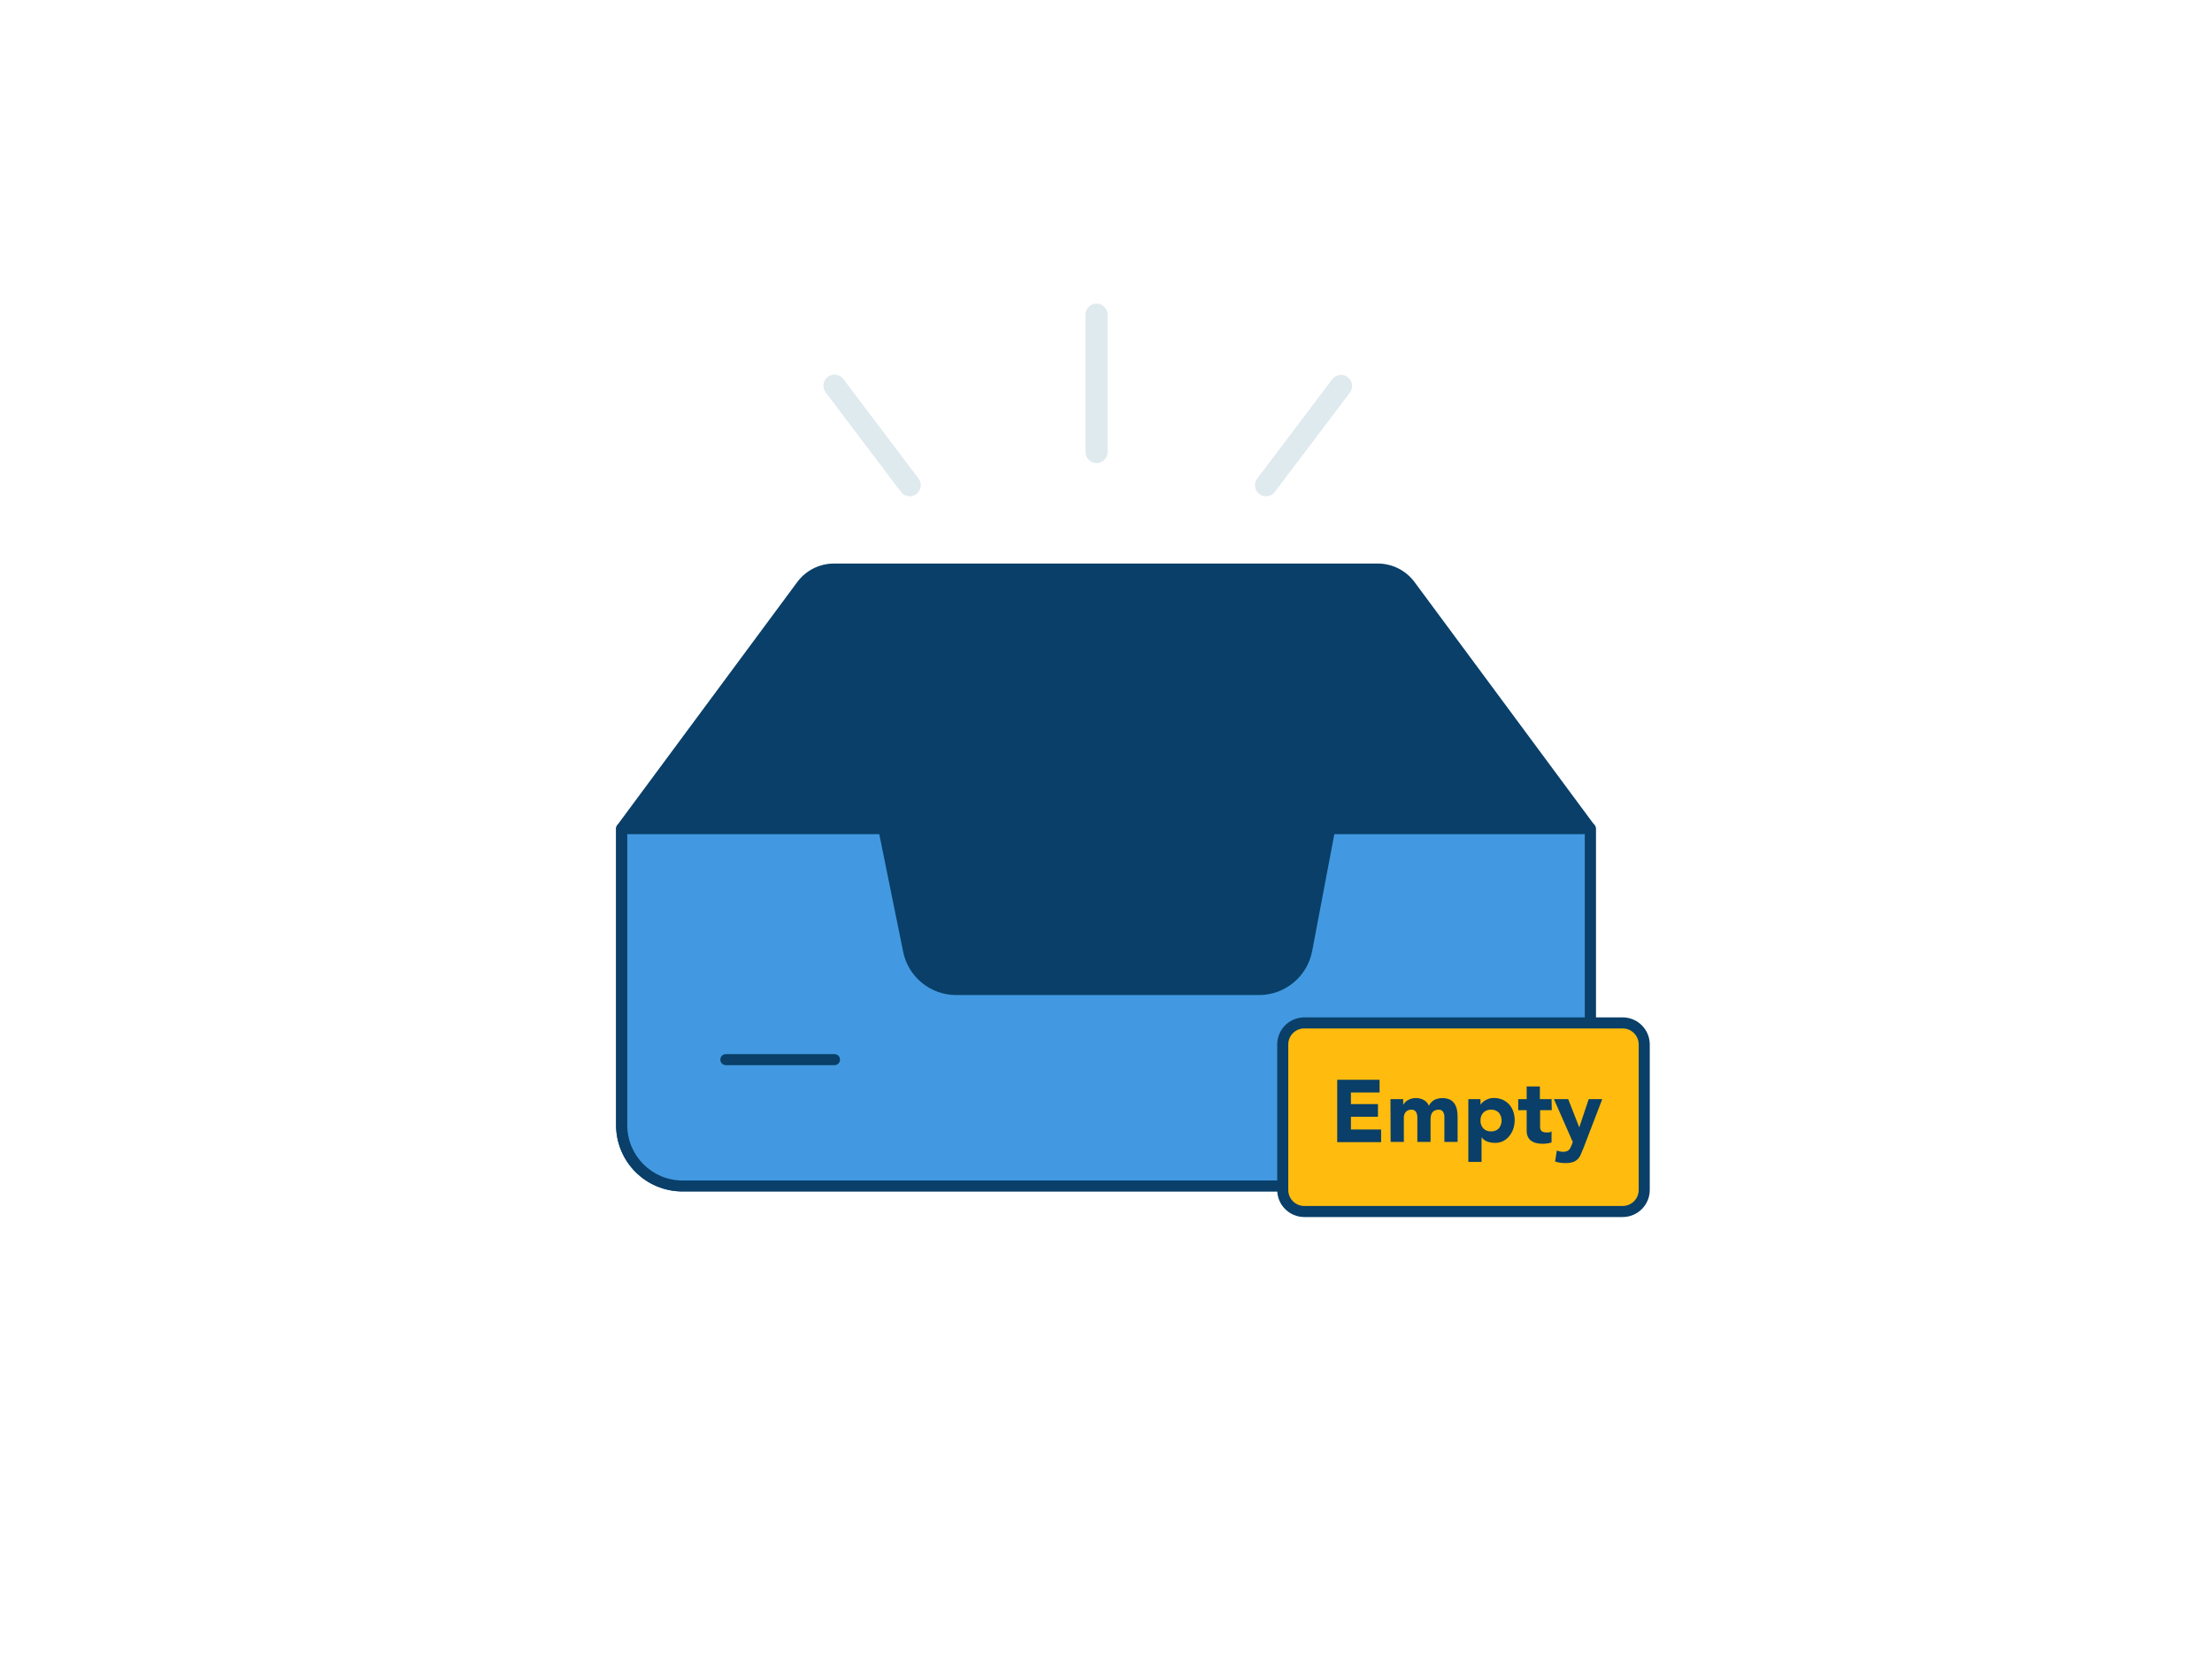
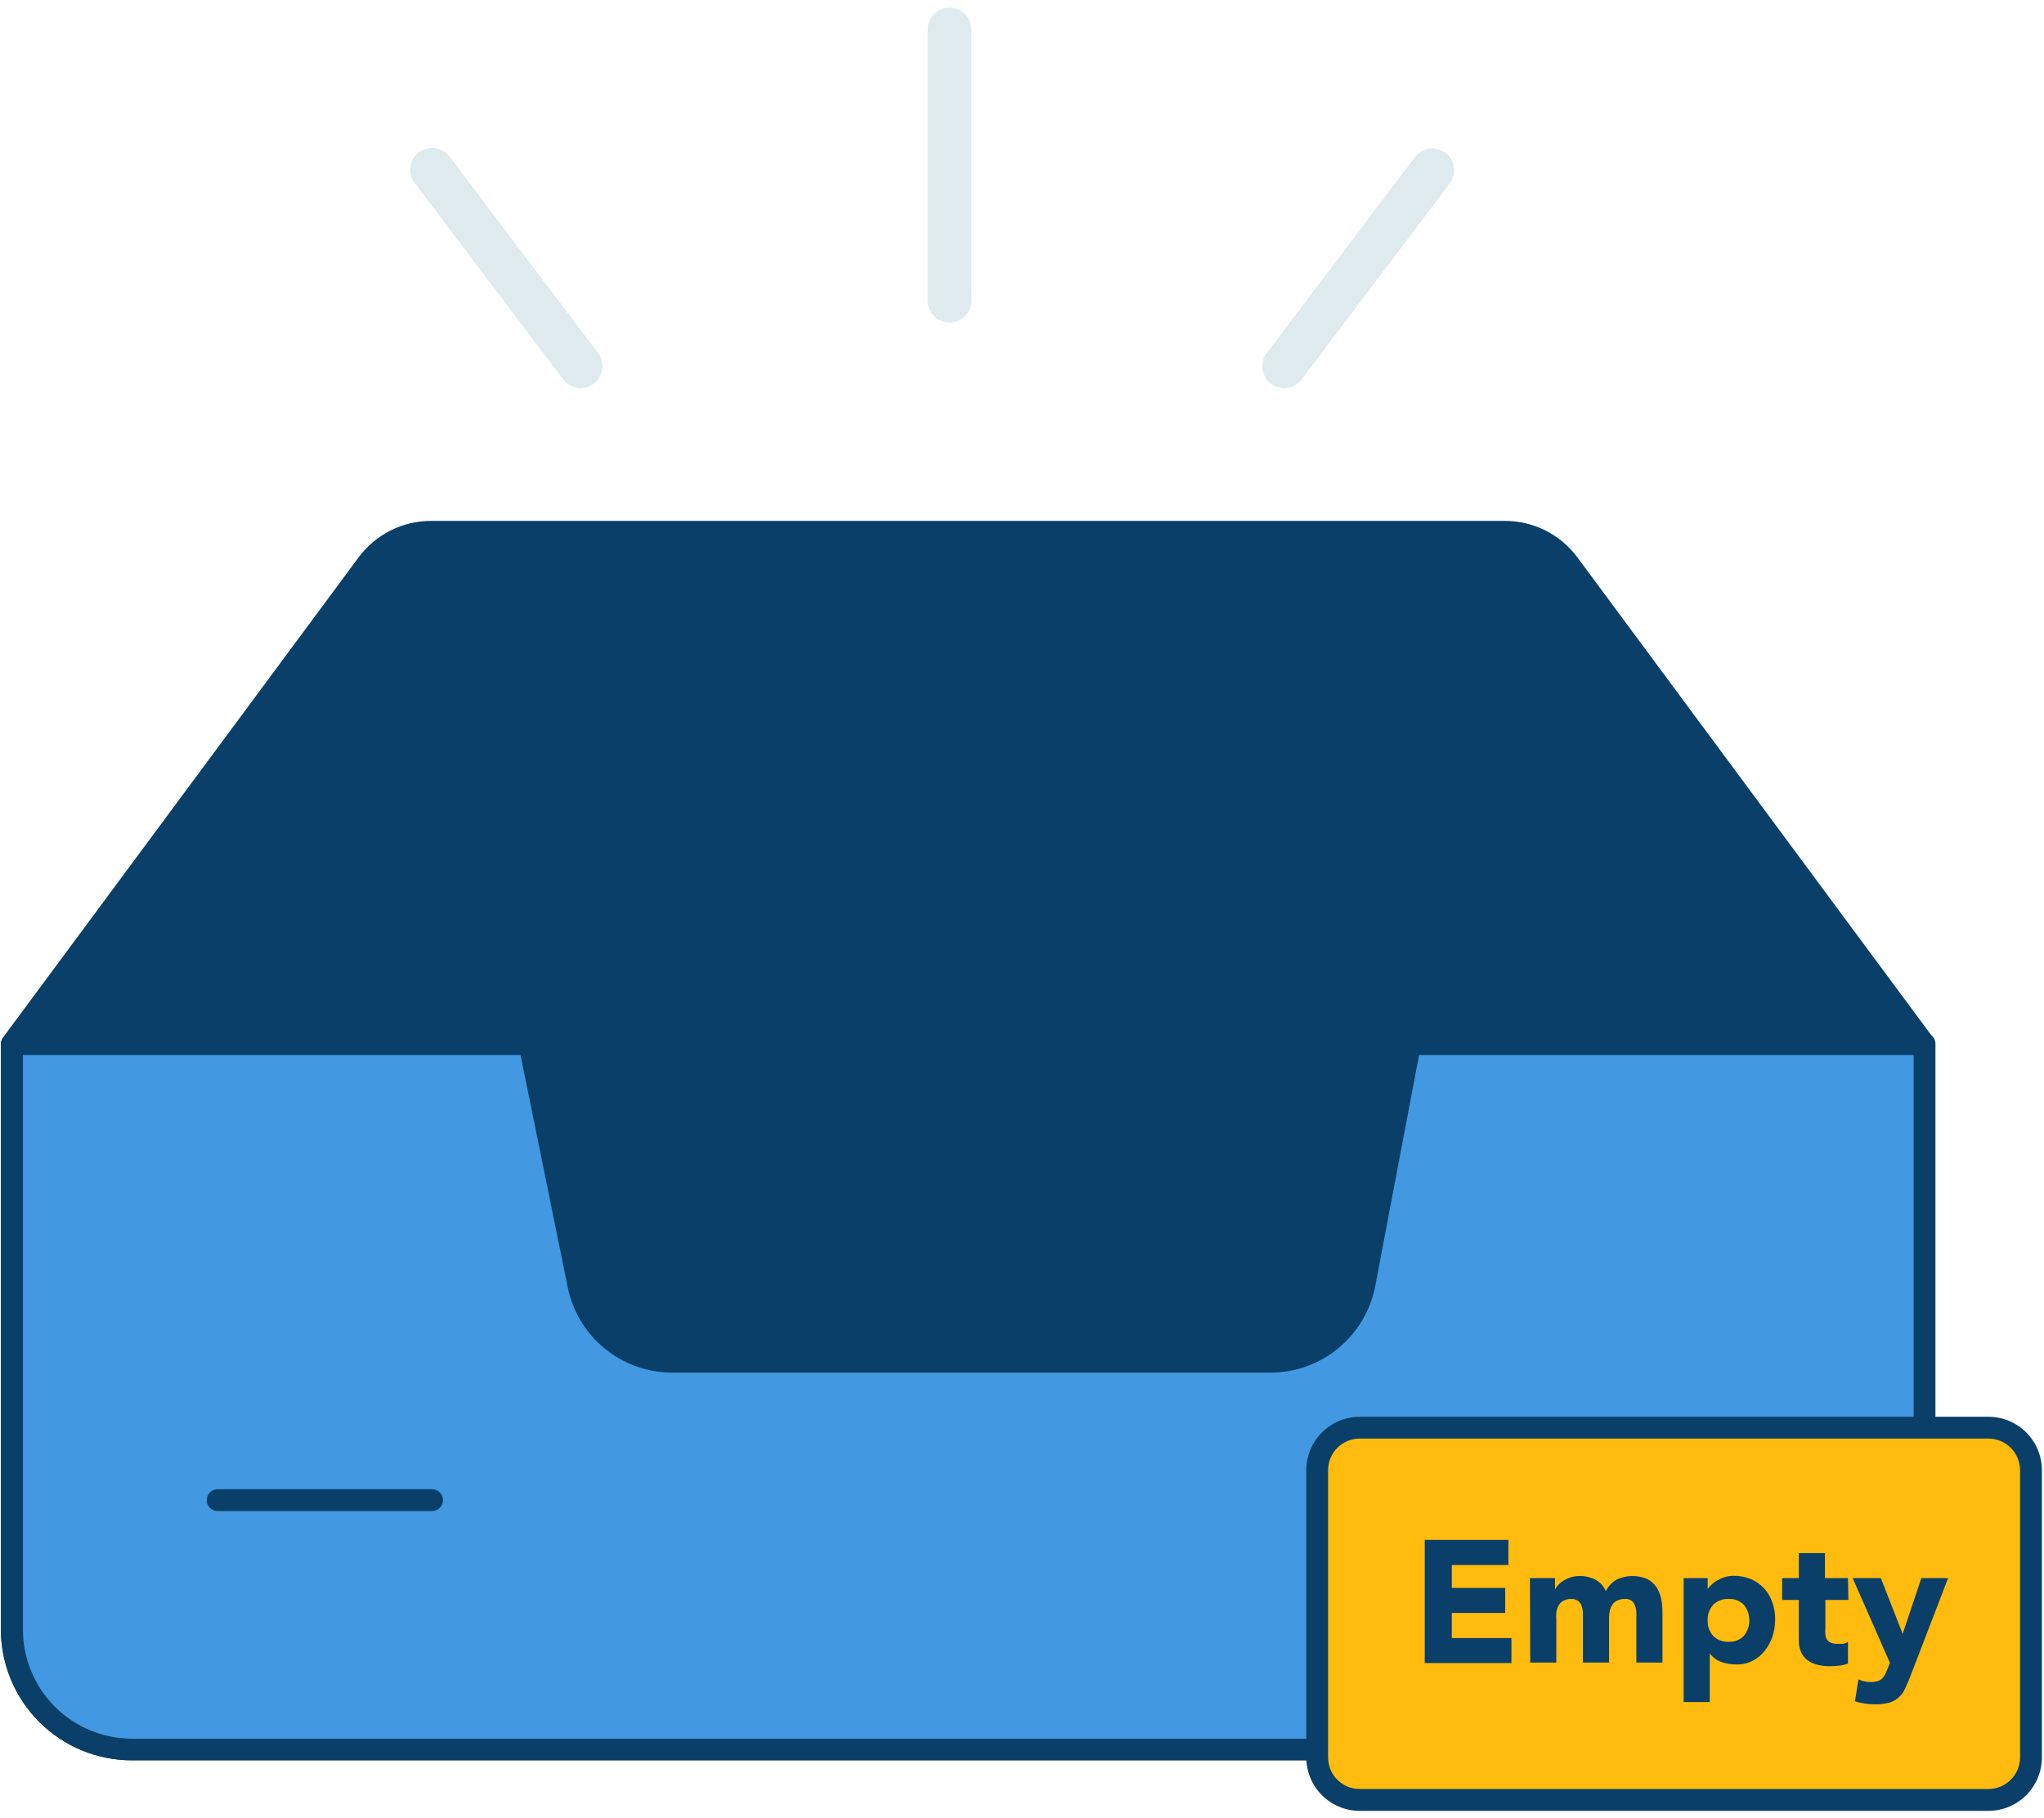
- <svg xmlns="http://www.w3.org/2000/svg" viewBox="0 0 400 300" width="406" height="306" class="illustration">
-   <g id="_296_empty_inbox_outline" data-name="#296_empty_inbox_outline">
-     <path d="M287.57,149.09l-32.58-44a7.2,7.2,0,0,0-5.8-2.92H150.81a7.2,7.2,0,0,0-5.8,2.92l-32.58,44v53.62a11,11,0,0,0,11,11H276.59a11,11,0,0,0,11-11Z" fill="#093f68" />
-     <path d="M276.59,214.69H123.41a12,12,0,0,1-12-12V149.09a1,1,0,0,1,.19-.6l32.58-44a8.26,8.26,0,0,1,6.61-3.33h98.38a8.26,8.26,0,0,1,6.61,3.33l32.58,44a1,1,0,0,1,.19.6v53.62A12,12,0,0,1,276.59,214.69ZM113.43,149.42v53.29a10,10,0,0,0,10,10H276.59a10,10,0,0,0,10-10V149.42l-32.38-43.75a6.25,6.25,0,0,0-5-2.52H150.81a6.25,6.25,0,0,0-5,2.52Z" fill="#093f68" />
-     <path d="M287.57,149.09v53.62a11,11,0,0,1-11,11H123.41a11,11,0,0,1-11-11V149.09h47.41l4.46,22a8.75,8.75,0,0,0,8.58,7h54.84a8.78,8.78,0,0,0,8.62-7.15l4.12-21.91Z" fill="#4299e1" />
-     <path d="M276.58,214.69H123.41a12,12,0,0,1-12-12V149.09a1,1,0,0,1,1-1h47.41a1,1,0,0,1,1,.8l4.46,22a7.77,7.77,0,0,0,7.6,6.23h54.84a7.77,7.77,0,0,0,7.63-6.34l4.12-21.91a1,1,0,0,1,1-.81h47.11a1,1,0,0,1,1,1v53.62A12,12,0,0,1,276.58,214.69Zm-163.15-64.6v52.62a10,10,0,0,0,10,10H276.58a10,10,0,0,0,10-10V150.09H241.29l-4,21.09a9.78,9.78,0,0,1-9.6,8H172.88a9.77,9.77,0,0,1-9.56-7.83L159,150.09Z" fill="#093f68" />
-     <path d="M150.9,191.86H131.26a1,1,0,0,1,0-2H150.9a1,1,0,0,1,0,2Z" fill="#093f68" />
-     <path d="M164.5,89a2,2,0,0,1-1.59-.8l-13.61-18a2,2,0,0,1,3.2-2.41l13.6,18a2,2,0,0,1-.39,2.8A2,2,0,0,1,164.5,89Z" fill="#dfeaef" />
-     <path d="M228.94,89a2.05,2.05,0,0,1-1.21-.41,2,2,0,0,1-.39-2.8l13.61-18a2,2,0,0,1,3.19,2.41l-13.6,18A2,2,0,0,1,228.94,89Z" fill="#dfeaef" />
-     <path d="M198.29,83a2,2,0,0,1-2-2V56.15a2,2,0,0,1,4,0V81A2,2,0,0,1,198.29,83Z" fill="#dfeaef" />
-     <rect x="231.96" y="184.22" width="65.37" height="34.09" rx="3.89" fill="#ffbc0e" />
-     <path d="M293.44,219.32H235.85a4.9,4.9,0,0,1-4.89-4.89V188.11a4.9,4.9,0,0,1,4.89-4.89h57.59a4.9,4.9,0,0,1,4.89,4.89v26.32A4.9,4.9,0,0,1,293.44,219.32Zm-57.59-34.1a2.89,2.89,0,0,0-2.89,2.89v26.32a2.89,2.89,0,0,0,2.89,2.89h57.59a2.9,2.9,0,0,0,2.89-2.89V188.11a2.9,2.9,0,0,0-2.89-2.89Z" fill="#093f68" />
-     <path d="M241.81,194.5h7.66v2.3h-5.18v2.1h4.89v2.29h-4.89v2.3h5.46v2.29h-7.94Z" fill="#093f68" />
-     <path d="M251.44,198h2.3v1.05h0a1.59,1.59,0,0,1,.32-.44,2,2,0,0,1,.49-.4,3,3,0,0,1,.65-.29,2.92,2.92,0,0,1,.8-.11,3.06,3.06,0,0,1,1.44.33,2.15,2.15,0,0,1,.95,1.06,2.55,2.55,0,0,1,1-1.07,3.46,3.46,0,0,1,2.77-.06,2.27,2.27,0,0,1,.84.72,3,3,0,0,1,.45,1.07,6,6,0,0,1,.13,1.31v4.57h-2.39v-4.51a1.83,1.83,0,0,0-.23-.93.87.87,0,0,0-.82-.39,1.54,1.54,0,0,0-.69.14,1.1,1.1,0,0,0-.45.37,1.67,1.67,0,0,0-.24.56,2.87,2.87,0,0,0-.07.67v4.09h-2.39v-4.09c0-.14,0-.31,0-.51a1.94,1.94,0,0,0-.12-.58,1,1,0,0,0-.31-.46,1,1,0,0,0-.63-.19,1.47,1.47,0,0,0-.74.17,1.1,1.1,0,0,0-.44.44,1.86,1.86,0,0,0-.2.63,5.87,5.87,0,0,0,0,.74v3.85h-2.39Z" fill="#093f68" />
-     <path d="M265.52,198h2.2v1h0a2.4,2.4,0,0,1,.38-.42,2.2,2.2,0,0,1,.54-.39,3.66,3.66,0,0,1,.67-.29,2.9,2.9,0,0,1,.79-.11,4.13,4.13,0,0,1,1.56.29,3.74,3.74,0,0,1,1.2.83,3.79,3.79,0,0,1,.77,1.27,4.61,4.61,0,0,1,.27,1.61,5,5,0,0,1-.24,1.55,4.25,4.25,0,0,1-.71,1.31,3.36,3.36,0,0,1-1.1.92,3.13,3.13,0,0,1-1.48.34,4,4,0,0,1-1.4-.23,2.18,2.18,0,0,1-1.06-.79h0v4.46h-2.39Zm2.2,3.87a2,2,0,0,0,.5,1.42,1.85,1.85,0,0,0,1.41.54,1.82,1.82,0,0,0,1.41-.54,2.27,2.27,0,0,0,0-2.84,1.82,1.82,0,0,0-1.41-.54,1.85,1.85,0,0,0-1.41.54A2,2,0,0,0,267.72,201.91Z" fill="#093f68" />
-     <path d="M280.61,200H278.5v2.58a3.45,3.45,0,0,0,0,.58,1.08,1.08,0,0,0,.14.46.76.76,0,0,0,.34.29,1.48,1.48,0,0,0,.61.11c.13,0,.3,0,.51,0a.88.88,0,0,0,.47-.19v2a3.44,3.44,0,0,1-.83.19,6.15,6.15,0,0,1-.85.05,4.33,4.33,0,0,1-1.11-.13,2.5,2.5,0,0,1-.89-.4,1.86,1.86,0,0,1-.6-.73,2.47,2.47,0,0,1-.22-1.08V200h-1.53V198h1.53v-2.29h2.39V198h2.11Z" fill="#093f68" />
-     <path d="M286.28,207c-.16.41-.32.78-.47,1.1a2.35,2.35,0,0,1-.56.8,2.19,2.19,0,0,1-.87.5,4.75,4.75,0,0,1-1.38.16,5.63,5.63,0,0,1-1.79-.28l.32-2a2.71,2.71,0,0,0,1.11.24,2,2,0,0,0,.66-.09,1,1,0,0,0,.42-.26,1.5,1.5,0,0,0,.28-.4l.24-.56.17-.45L281,198h2.58l2,5.11h0l1.71-5.11h2.45Z" fill="#093f68" />
-   </g>
+ <svg xmlns="http://www.w3.org/2000/svg" width="190" height="169" viewBox="0 0 190 169" fill="none">
+   <path d="M178.884 97.076L145.815 52.416C145.134 51.496 144.247 50.748 143.224 50.233C142.202 49.718 141.073 49.451 139.928 49.453H40.072C38.927 49.451 37.798 49.718 36.776 50.233C35.753 50.748 34.866 51.496 34.185 52.416L1.116 97.076V151.501C1.116 154.462 2.293 157.302 4.387 159.395C6.48 161.489 9.32 162.666 12.281 162.666H167.739C170.7 162.666 173.54 161.489 175.634 159.395C177.728 157.302 178.904 154.462 178.904 151.501L178.884 97.076Z" fill="#093F68" />
+   <path d="M167.739 163.66H12.261C9.031 163.66 5.933 162.377 3.649 160.093C1.364 157.809 0.081 154.711 0.081 151.48V97.076C0.078 96.858 0.146 96.644 0.274 96.467L33.343 51.807C34.121 50.761 35.133 49.911 36.297 49.324C37.462 48.737 38.748 48.43 40.052 48.428H139.908C141.212 48.43 142.497 48.737 143.662 49.324C144.827 49.911 145.838 50.761 146.617 51.807L179.685 96.467C179.814 96.644 179.881 96.858 179.878 97.076V151.501C179.873 154.721 178.593 157.807 176.318 160.086C174.043 162.365 170.959 163.65 167.739 163.66ZM2.131 97.411V151.501C2.131 154.193 3.201 156.774 5.104 158.678C7.008 160.581 9.589 161.651 12.281 161.651H167.739C170.431 161.651 173.012 160.581 174.916 158.678C176.819 156.774 177.889 154.193 177.889 151.501V97.411L145.023 53.005C144.434 52.214 143.669 51.57 142.788 51.126C141.907 50.682 140.935 50.45 139.948 50.447H40.072C39.086 50.45 38.113 50.682 37.232 51.126C36.351 51.57 35.586 52.214 34.997 53.005L2.131 97.411Z" fill="#093F68" />
+   <path d="M178.884 97.076V151.501C178.884 154.462 177.707 157.302 175.613 159.396C173.52 161.489 170.68 162.666 167.719 162.666H12.261C9.3 162.666 6.46 161.489 4.366 159.396C2.272 157.302 1.096 154.462 1.096 151.501V97.076H49.217L53.744 119.406C54.154 121.413 55.245 123.217 56.832 124.512C58.419 125.807 60.405 126.513 62.453 126.511H118.115C120.191 126.51 122.2 125.784 123.797 124.459C125.395 123.134 126.48 121.293 126.865 119.254L131.047 97.016L178.884 97.076Z" fill="#4299E1" />
+   <path d="M167.729 163.66H12.261C9.031 163.66 5.933 162.377 3.649 160.093C1.364 157.809 0.081 154.711 0.081 151.48V97.076C0.081 96.807 0.188 96.549 0.378 96.359C0.569 96.168 0.827 96.061 1.096 96.061H49.217C49.455 96.057 49.686 96.135 49.872 96.284C50.057 96.432 50.185 96.641 50.232 96.873L54.759 119.203C55.12 120.985 56.084 122.587 57.49 123.74C58.895 124.892 60.656 125.523 62.473 125.527H118.136C119.974 125.525 121.755 124.881 123.169 123.706C124.583 122.531 125.542 120.899 125.88 119.092L130.062 96.853C130.107 96.618 130.234 96.407 130.42 96.257C130.605 96.107 130.838 96.027 131.077 96.031H178.894C179.163 96.031 179.421 96.138 179.611 96.328C179.802 96.519 179.909 96.777 179.909 97.046V151.47C179.91 153.071 179.596 154.656 178.984 156.134C178.373 157.613 177.476 158.957 176.345 160.089C175.214 161.221 173.871 162.12 172.392 162.732C170.914 163.345 169.329 163.66 167.729 163.66V163.66ZM2.131 98.091V151.501C2.131 154.193 3.201 156.774 5.104 158.678C7.008 160.581 9.59 161.651 12.281 161.651H167.729C170.421 161.651 173.002 160.581 174.906 158.678C176.809 156.774 177.879 154.193 177.879 151.501V98.091H131.909L127.849 119.498C127.428 121.775 126.223 123.834 124.443 125.317C122.664 126.8 120.422 127.614 118.105 127.618H62.473C60.188 127.614 57.974 126.821 56.205 125.373C54.437 123.925 53.224 121.91 52.77 119.67L48.385 98.091H2.131Z" fill="#093F68" />
+   <path d="M40.163 140.488H20.229C19.96 140.488 19.701 140.381 19.511 140.191C19.321 140 19.214 139.742 19.214 139.473C19.214 139.204 19.321 138.946 19.511 138.755C19.701 138.565 19.96 138.458 20.229 138.458H40.163C40.433 138.458 40.691 138.565 40.881 138.755C41.072 138.946 41.178 139.204 41.178 139.473C41.178 139.742 41.072 140 40.881 140.191C40.691 140.381 40.433 140.488 40.163 140.488Z" fill="#093F68" />
+   <path d="M53.968 36.085C53.654 36.084 53.345 36.009 53.065 35.868C52.785 35.728 52.542 35.524 52.354 35.273L38.539 17.003C38.215 16.572 38.075 16.03 38.15 15.496C38.225 14.963 38.51 14.48 38.94 14.156C39.371 13.832 39.913 13.692 40.447 13.767C40.981 13.842 41.463 14.126 41.788 14.557L55.592 32.827C55.916 33.256 56.056 33.797 55.982 34.33C55.907 34.863 55.625 35.344 55.196 35.669C54.843 35.938 54.411 36.084 53.968 36.085Z" fill="#DFEAEF" />
+   <path d="M119.374 36.085C118.931 36.081 118.501 35.935 118.146 35.669C117.717 35.344 117.434 34.863 117.36 34.33C117.286 33.797 117.426 33.256 117.75 32.827L131.564 14.557C131.895 14.146 132.373 13.881 132.896 13.816C133.42 13.752 133.948 13.893 134.368 14.211C134.789 14.529 135.07 14.998 135.151 15.519C135.232 16.04 135.107 16.573 134.802 17.003L120.998 35.273C120.809 35.525 120.564 35.73 120.282 35.871C120 36.012 119.689 36.085 119.374 36.085Z" fill="#DFEAEF" />
+   <path d="M88.264 29.995C87.726 29.995 87.21 29.781 86.829 29.401C86.448 29.02 86.234 28.503 86.234 27.965V2.742C86.234 2.204 86.448 1.688 86.829 1.307C87.21 0.926 87.726 0.712 88.264 0.712C88.803 0.712 89.319 0.926 89.7 1.307C90.08 1.688 90.294 2.204 90.294 2.742V27.965C90.294 28.503 90.08 29.02 89.7 29.401C89.319 29.781 88.803 29.995 88.264 29.995Z" fill="#DFEAEF" />
+   <path d="M184.842 132.733H126.388C124.207 132.733 122.439 134.501 122.439 136.682V163.386C122.439 165.567 124.207 167.335 126.388 167.335H184.842C187.022 167.335 188.79 165.567 188.79 163.386V136.682C188.79 134.501 187.022 132.733 184.842 132.733Z" fill="#FFBC0E" />
+   <path d="M184.842 168.36H126.388C125.072 168.357 123.811 167.833 122.881 166.903C121.951 165.973 121.427 164.712 121.424 163.396V136.682C121.427 135.366 121.951 134.105 122.881 133.175C123.811 132.245 125.072 131.721 126.388 131.718H184.842C186.157 131.721 187.418 132.245 188.348 133.175C189.279 134.105 189.802 135.366 189.805 136.682V163.396C189.802 164.712 189.279 165.973 188.348 166.903C187.418 167.833 186.157 168.357 184.842 168.36V168.36ZM126.388 133.748C125.61 133.748 124.864 134.057 124.314 134.607C123.763 135.158 123.454 135.904 123.454 136.682V163.396C123.454 164.174 123.763 164.92 124.314 165.471C124.864 166.021 125.61 166.33 126.388 166.33H184.842C185.619 166.327 186.363 166.017 186.913 165.468C187.462 164.918 187.772 164.174 187.775 163.396V136.682C187.772 135.904 187.462 135.16 186.913 134.61C186.363 134.061 185.619 133.751 184.842 133.748H126.388Z" fill="#093F68" />
+   <path d="M132.437 143.167H140.212V145.502H134.954V147.633H139.918V149.958H134.954V152.292H140.496V154.617H132.437V143.167Z" fill="#093F68" />
+   <path d="M142.212 146.72H144.546V147.786C144.628 147.619 144.738 147.468 144.871 147.339C145.014 147.178 145.182 147.041 145.368 146.933C145.576 146.809 145.797 146.71 146.028 146.639C146.292 146.564 146.565 146.527 146.84 146.527C147.347 146.518 147.849 146.633 148.302 146.862C148.736 147.101 149.076 147.48 149.266 147.938C149.491 147.485 149.844 147.107 150.281 146.852C150.72 146.649 151.196 146.538 151.68 146.528C152.164 146.517 152.645 146.607 153.092 146.791C153.432 146.961 153.725 147.212 153.945 147.522C154.166 147.851 154.322 148.22 154.402 148.608C154.494 149.045 154.539 149.491 154.534 149.938V154.576H152.108V149.998C152.115 149.669 152.035 149.343 151.874 149.054C151.786 148.918 151.661 148.809 151.514 148.739C151.367 148.67 151.204 148.642 151.042 148.659C150.801 148.651 150.561 148.7 150.342 148.801C150.158 148.883 150.001 149.012 149.885 149.176C149.77 149.349 149.687 149.542 149.641 149.745C149.591 149.968 149.567 150.196 149.57 150.425V154.576H147.144V150.425C147.144 150.283 147.144 150.11 147.144 149.907C147.134 149.706 147.093 149.507 147.023 149.318C146.964 149.136 146.855 148.974 146.708 148.852C146.523 148.717 146.297 148.649 146.069 148.659C145.807 148.649 145.548 148.709 145.317 148.831C145.129 148.934 144.974 149.089 144.871 149.278C144.766 149.477 144.697 149.694 144.668 149.917C144.652 150.167 144.652 150.418 144.668 150.668V154.576H142.242L142.212 146.72Z" fill="#093F68" />
+   <path d="M156.503 146.72H158.736V147.735C158.847 147.578 158.977 147.435 159.122 147.309C159.283 147.15 159.468 147.016 159.67 146.913C159.886 146.792 160.114 146.694 160.35 146.619C160.611 146.545 160.88 146.507 161.152 146.507C161.693 146.502 162.231 146.602 162.735 146.801C163.192 146.999 163.606 147.286 163.953 147.644C164.296 148.018 164.562 148.456 164.734 148.933C164.922 149.457 165.015 150.01 165.009 150.567C165.011 151.101 164.928 151.632 164.765 152.14C164.605 152.622 164.361 153.072 164.044 153.47C163.744 153.858 163.363 154.176 162.928 154.404C162.463 154.64 161.947 154.759 161.426 154.749C160.942 154.756 160.461 154.677 160.005 154.515C159.572 154.366 159.196 154.086 158.929 153.713V153.713V158.24H156.503V146.72ZM158.736 150.648C158.711 151.176 158.893 151.693 159.243 152.089C159.43 152.276 159.654 152.422 159.9 152.516C160.147 152.611 160.411 152.652 160.674 152.638C160.938 152.654 161.203 152.613 161.45 152.519C161.696 152.424 161.92 152.278 162.106 152.089C162.433 151.681 162.612 151.172 162.612 150.648C162.612 150.124 162.433 149.616 162.106 149.207C161.92 149.018 161.696 148.872 161.45 148.777C161.203 148.683 160.938 148.642 160.674 148.659C160.411 148.644 160.147 148.686 159.9 148.78C159.654 148.875 159.43 149.02 159.243 149.207C159.065 149.408 158.928 149.642 158.841 149.897C158.754 150.151 158.718 150.42 158.736 150.689V150.648Z" fill="#093F68" />
+   <path d="M171.819 148.75H169.677V151.369C169.661 151.565 169.661 151.762 169.677 151.957C169.689 152.122 169.738 152.281 169.82 152.424C169.903 152.555 170.023 152.657 170.165 152.719C170.361 152.799 170.572 152.837 170.784 152.83C170.916 152.83 171.088 152.83 171.301 152.83C171.476 152.814 171.642 152.747 171.779 152.638V154.668C171.507 154.766 171.224 154.831 170.936 154.86C170.65 154.897 170.362 154.914 170.073 154.911C169.694 154.916 169.315 154.872 168.947 154.779C168.622 154.705 168.315 154.567 168.043 154.373C167.78 154.183 167.57 153.928 167.434 153.632C167.278 153.288 167.202 152.914 167.211 152.536V148.75H165.658V146.72H167.211V144.396H169.637V146.72H171.779L171.819 148.75Z" fill="#093F68" />
+   <path d="M177.574 155.855C177.412 156.271 177.249 156.647 177.097 156.971C176.967 157.279 176.773 157.556 176.529 157.783C176.278 158.019 175.975 158.192 175.646 158.291C175.189 158.413 174.717 158.468 174.245 158.453C173.628 158.457 173.014 158.361 172.428 158.169L172.753 156.139C173.107 156.299 173.491 156.382 173.88 156.383C174.106 156.39 174.333 156.359 174.549 156.291C174.711 156.24 174.858 156.15 174.976 156.028C175.092 155.909 175.188 155.771 175.26 155.622L175.504 155.053L175.676 154.596L172.215 146.72H174.834L176.864 151.907L178.599 146.72H181.086L177.574 155.855Z" fill="#093F68" />
</svg>
